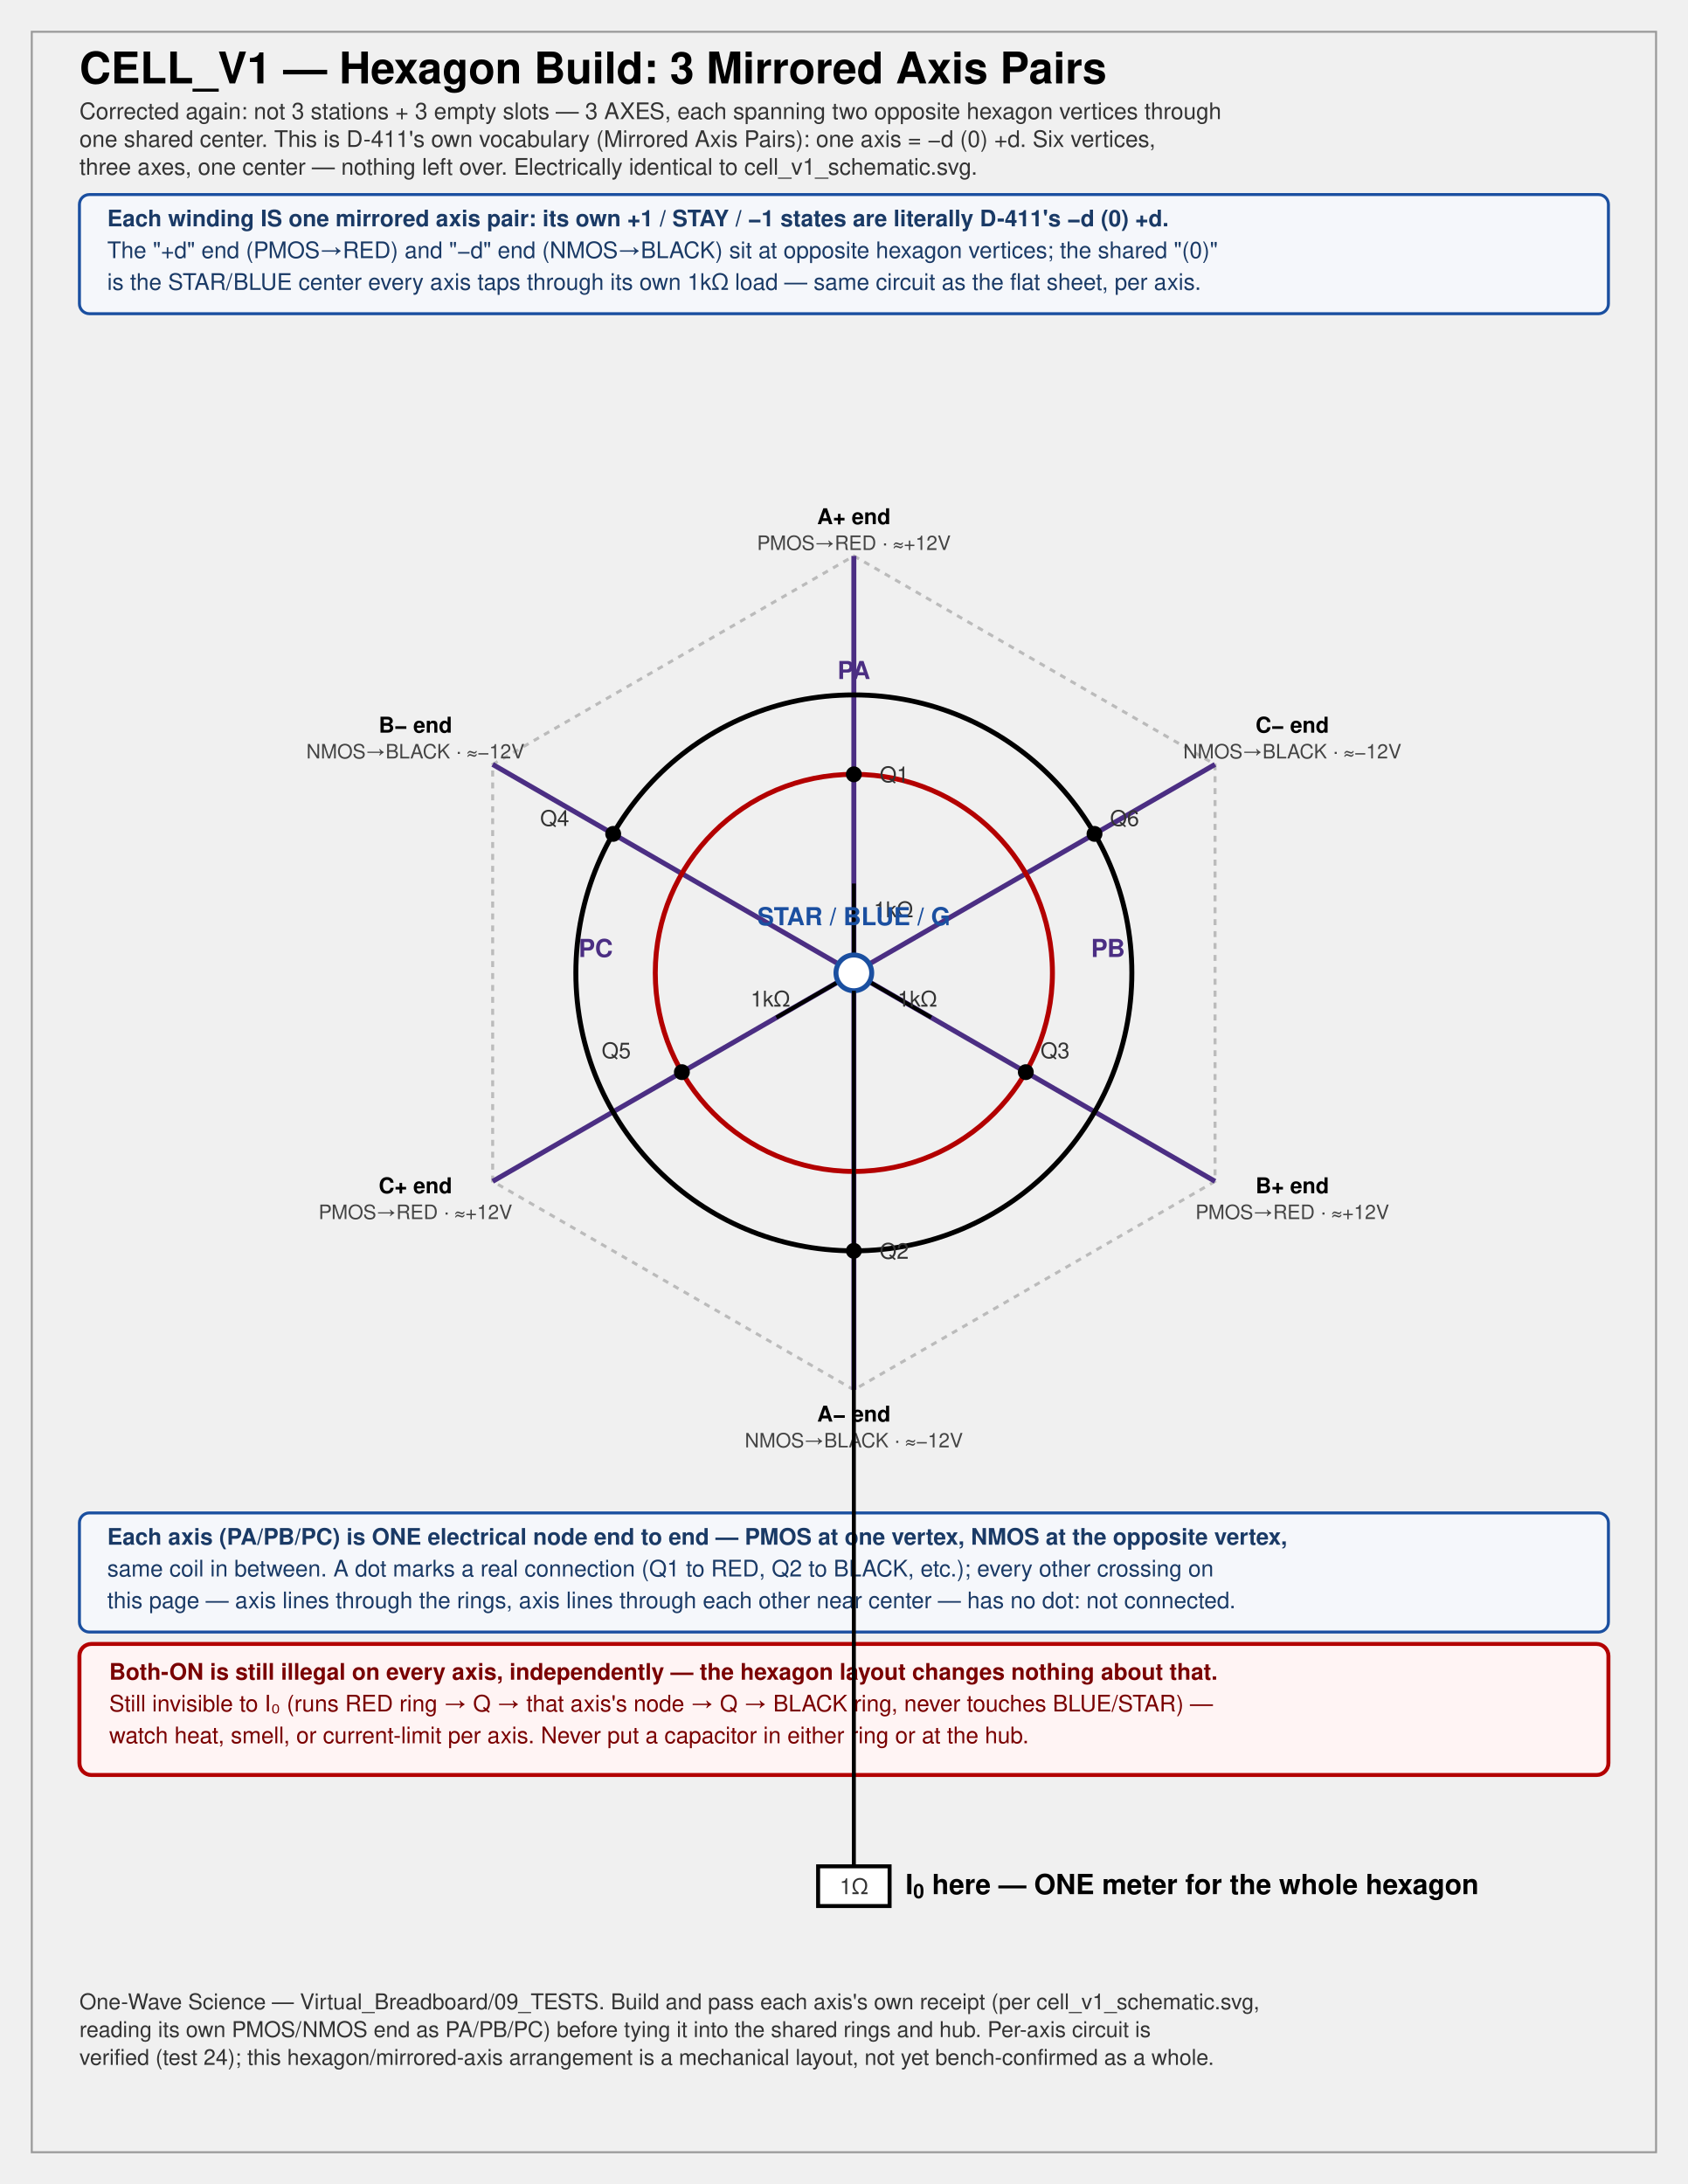
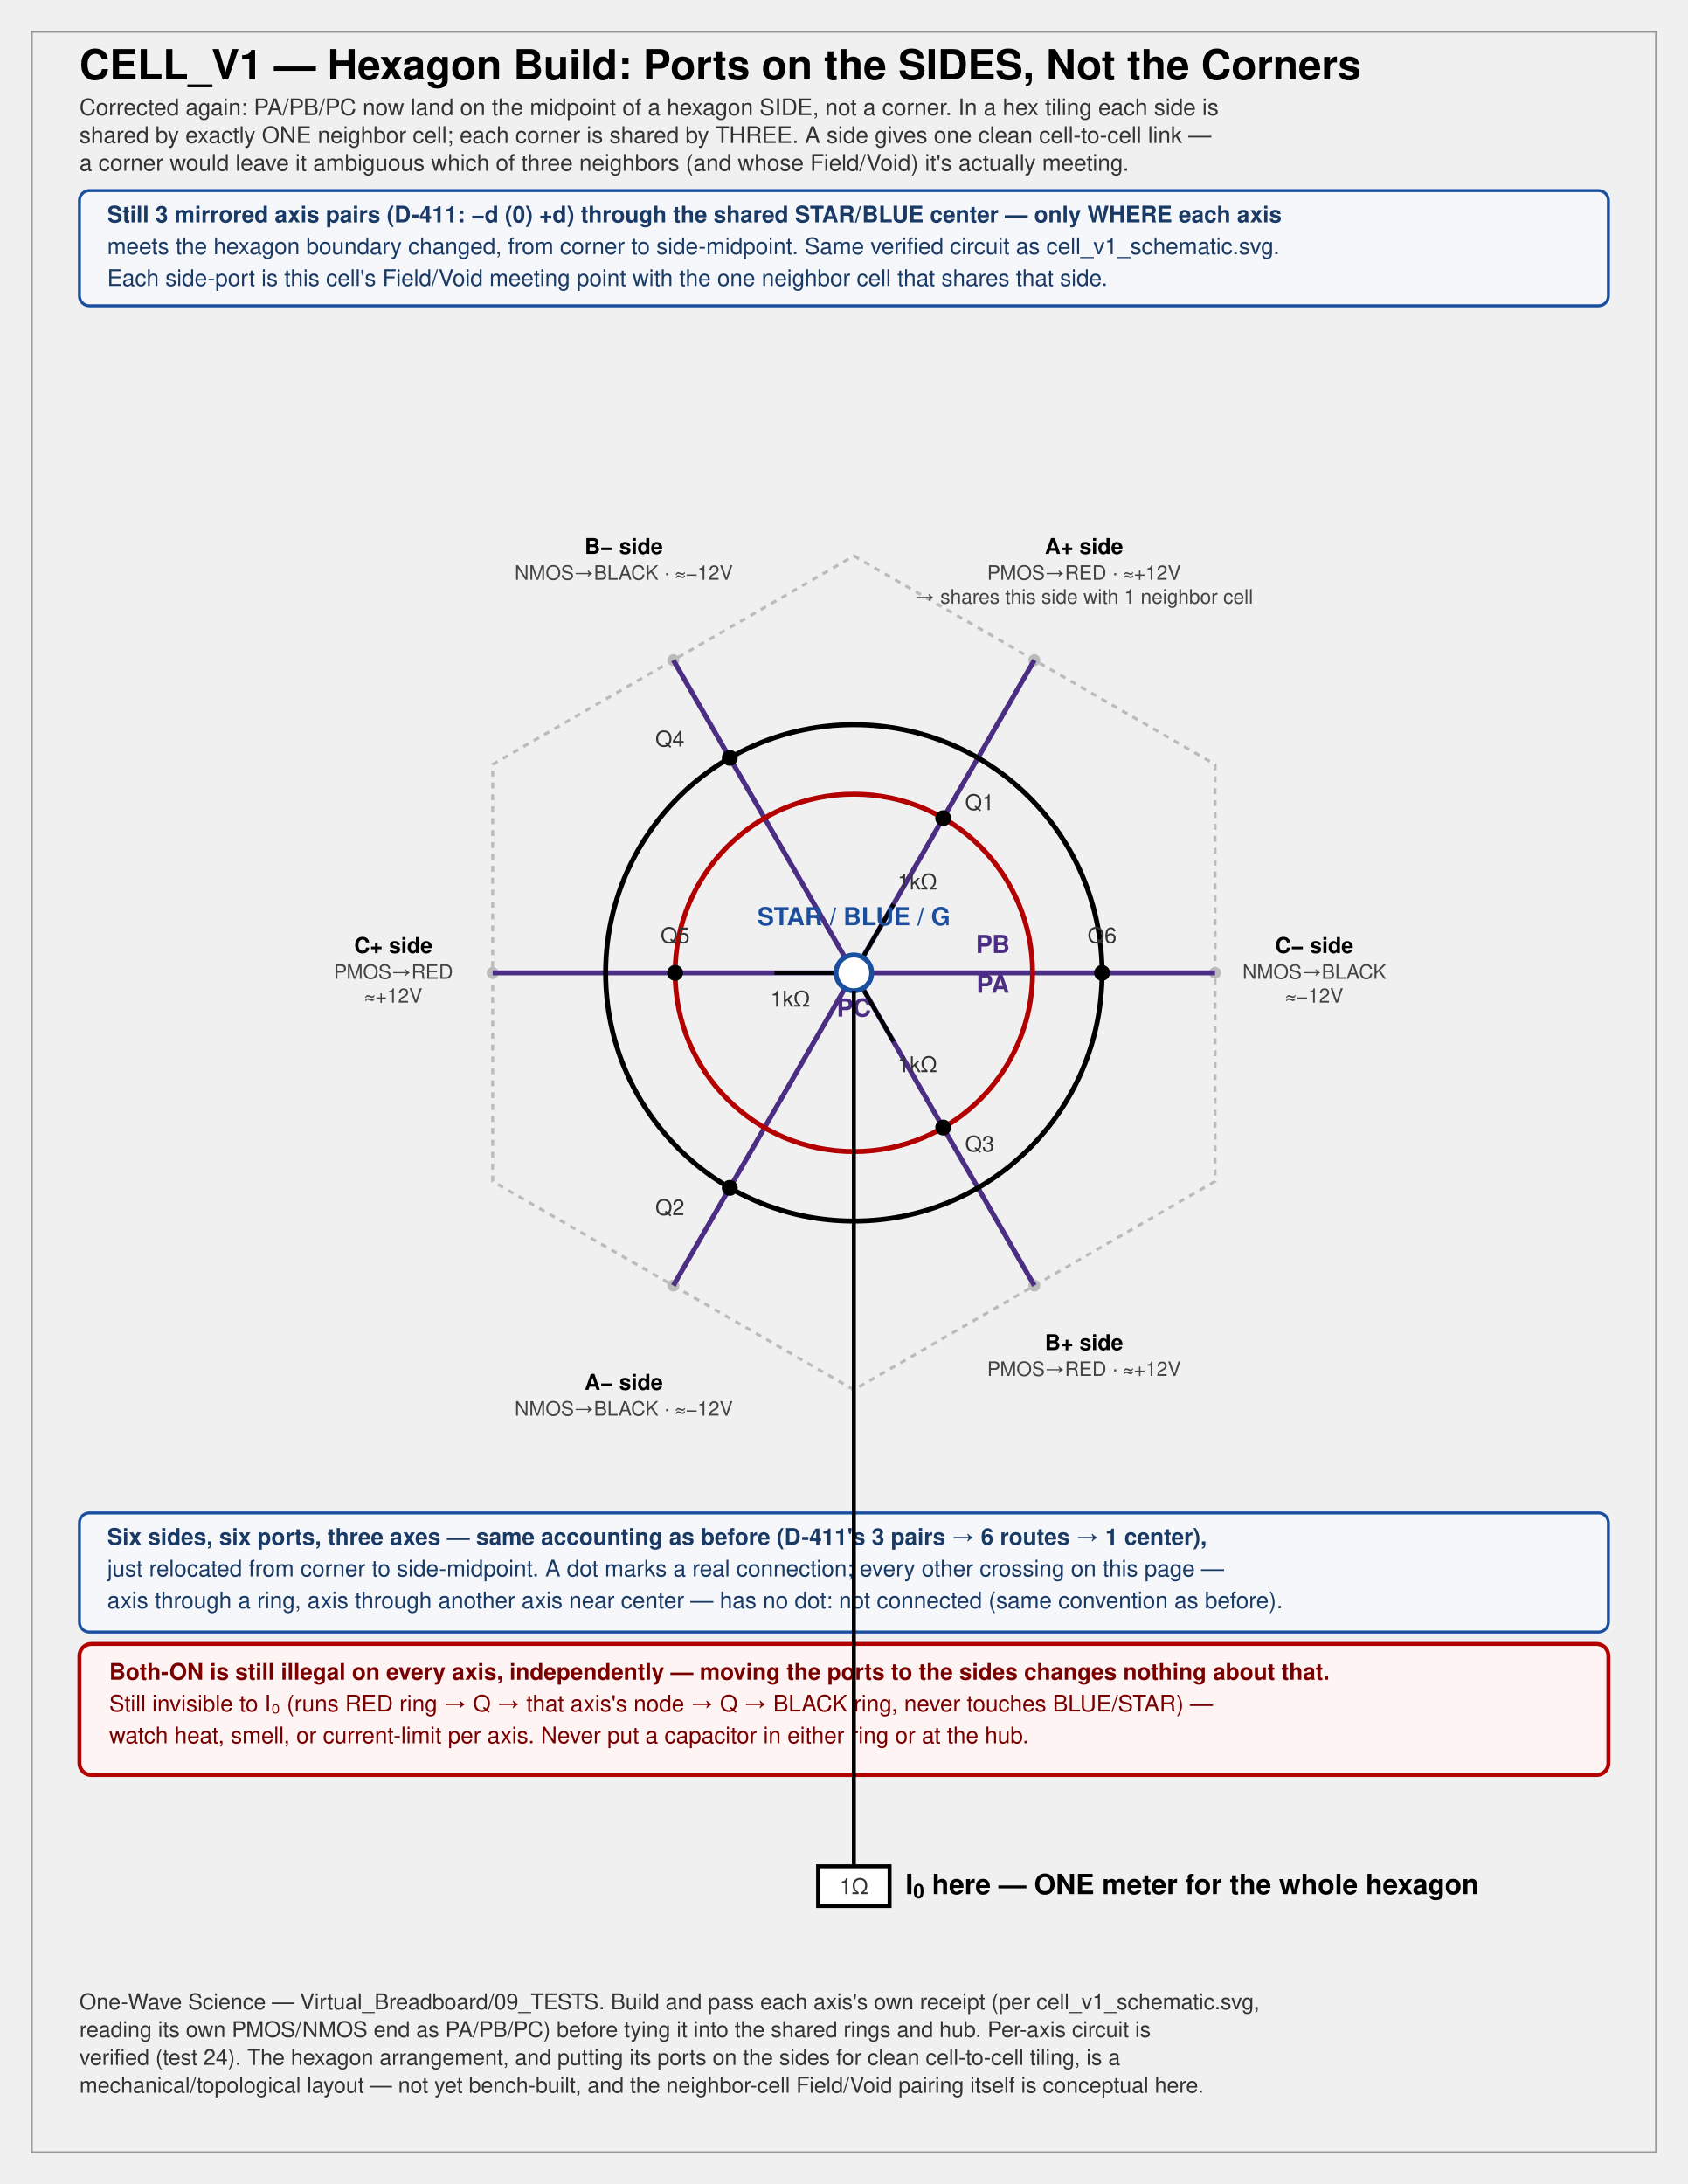
<svg xmlns="http://www.w3.org/2000/svg" width="8.5in" height="11in" viewBox="0 0 850 1100" font-family="Helvetica, Arial, sans-serif">
  <style>
    .wire { stroke:#000; stroke-width:2; fill:none; }
    .axisline { stroke:#4b2e83; stroke-width:2.5; fill:none; }
    .dot { fill:#000; }
    .lbl { font-size:14px; fill:#000; }
    .lblB { font-size:14px; fill:#000; font-weight:700; }
    .small { font-size:11px; fill:#333; }
    .rail-red { fill:#b30000; font-weight:700; }
    .rail-black { fill:#000; font-weight:700; }
    .rail-blue { fill:#1a4fa0; font-weight:700; }
    .axisLbl { fill:#4b2e83; font-weight:700; font-size:12.5px; }
    .box { fill:#fff; stroke:#000; stroke-width:2; }
-     .title { font-size:22px; font-weight:800; fill:#000; }
+     .title { font-size:21px; font-weight:800; fill:#000; }
    .subtitle { font-size:11.5px; fill:#333; }
    .warn { fill:#fff4f4; stroke:#b30000; stroke-width:2; }
    .warnTxt { fill:#7a0000; font-size:11.5px; }
    .noteBox { fill:#f5f7fb; stroke:#1a4fa0; stroke-width:1.5; }
    .noteTxt { fill:#1a3a66; font-size:11.5px; }
    .endLbl { font-size:11px; fill:#000; text-anchor:middle; }
    .endLblSm { font-size:10px; fill:#444; text-anchor:middle; }
  </style>
  <rect x="16" y="16" width="818" height="1068" fill="none" stroke="#999" stroke-width="1" />
-   <text x="40" y="42" class="title">CELL_V1 — Hexagon Build: 3 Mirrored Axis Pairs</text>
-   <text x="40" y="60" class="subtitle">Corrected again: not 3 stations + 3 empty slots — 3 AXES, each spanning two opposite hexagon vertices through</text>
-   <text x="40" y="74" class="subtitle">one shared center. This is D-411's own vocabulary (Mirrored Axis Pairs): one axis = −d (0) +d. Six vertices,</text>
-   <text x="40" y="88" class="subtitle">three axes, one center — nothing left over. Electrically identical to cell_v1_schematic.svg.</text>
-   <rect x="40" y="98" width="770" height="60" rx="5" class="noteBox" />
-   <text x="54" y="114" class="noteTxt" font-weight="700">Each winding IS one mirrored axis pair: its own +1 / STAY / −1 states are literally D-411's −d (0) +d.</text>
-   <text x="54" y="130" class="noteTxt">The "+d" end (PMOS→RED) and "−d" end (NMOS→BLACK) sit at opposite hexagon vertices; the shared "(0)"</text>
-   <text x="54" y="146" class="noteTxt">is the STAR/BLUE center every axis taps through its own 1kΩ load — same circuit as the flat sheet, per axis.</text>
+   <text x="40" y="40" class="title">CELL_V1 — Hexagon Build: Ports on the SIDES, Not the Corners</text>
+   <text x="40" y="58" class="subtitle">Corrected again: PA/PB/PC now land on the midpoint of a hexagon SIDE, not a corner. In a hex tiling each side is</text>
+   <text x="40" y="72" class="subtitle">shared by exactly ONE neighbor cell; each corner is shared by THREE. A side gives one clean cell-to-cell link —</text>
+   <text x="40" y="86" class="subtitle">a corner would leave it ambiguous which of three neighbors (and whose Field/Void) it's actually meeting.</text>
+   <rect x="40" y="96" width="770" height="58" rx="5" class="noteBox" />
+   <text x="54" y="112" class="noteTxt" font-weight="700">Still 3 mirrored axis pairs (D-411: −d (0) +d) through the shared STAR/BLUE center — only WHERE each axis</text>
+   <text x="54" y="128" class="noteTxt">meets the hexagon boundary changed, from corner to side-midpoint. Same verified circuit as cell_v1_schematic.svg.</text>
+   <text x="54" y="144" class="noteTxt">Each side-port is this cell's Field/Void meeting point with the one neighbor cell that shares that side.</text>
  <polygon points="430,280 611.9,385 611.9,595 430,700 248.1,595 248.1,385" fill="none" stroke="#bbb" stroke-width="1.5" stroke-dasharray="3,3" />
-   <line x1="430.0" y1="280.0" x2="430.0" y2="700.0" class="axisline" />
-   <line x1="611.9" y1="595.0" x2="248.1" y2="385.0" class="axisline" />
-   <line x1="248.1" y1="595.0" x2="611.9" y2="385.0" class="axisline" />
-   <circle cx="430" cy="490" r="100" fill="none" stroke="#b30000" stroke-width="2.5" />
-   <circle cx="430" cy="490" r="140" fill="none" stroke="#000" stroke-width="2.5" />
-   <circle cx="430.0" cy="390.0" r="4" fill="#b30000" class="dot" />
-   <text x="443" y="394" class="small" fill="#b30000">Q1</text>
-   <circle cx="430.0" cy="630.0" r="4" fill="#000" class="dot" />
-   <text x="443" y="634" class="small">Q2</text>
-   <circle cx="516.6" cy="540.0" r="4" fill="#b30000" class="dot" />
-   <text x="524" y="533" class="small" fill="#b30000">Q3</text>
-   <circle cx="308.8" cy="420.0" r="4" fill="#000" class="dot" />
-   <text x="272" y="416" class="small">Q4</text>
-   <circle cx="343.4" cy="540.0" r="4" fill="#b30000" class="dot" />
-   <text x="303" y="533" class="small" fill="#b30000">Q5</text>
-   <circle cx="551.2" cy="420.0" r="4" fill="#000" class="dot" />
-   <text x="559" y="416" class="small">Q6</text>
-   <text x="430" y="342" text-anchor="middle" class="axisLbl">PA</text>
-   <text x="558" y="482" text-anchor="middle" class="axisLbl">PB</text>
-   <text x="300" y="482" text-anchor="middle" class="axisLbl">PC</text>
-   <line x1="430.0" y1="445.0" x2="430" y2="490" class="wire" stroke="#1a4fa0" />
-   <line x1="469.0" y1="512.5" x2="430" y2="490" class="wire" stroke="#1a4fa0" />
-   <line x1="391.0" y1="512.5" x2="430" y2="490" class="wire" stroke="#1a4fa0" />
-   <text x="440" y="462" class="small" fill="#1a4fa0">1kΩ</text>
-   <text x="452" y="507" class="small" fill="#1a4fa0">1kΩ</text>
-   <text x="378" y="507" class="small" fill="#1a4fa0">1kΩ</text>
+   <circle cx="520.9" cy="332.5" r="3" fill="#bbb" />
+   <circle cx="520.9" cy="647.5" r="3" fill="#bbb" />
+   <circle cx="430.0" cy="700.0" r="0" fill="none" />
+   <circle cx="339.1" cy="647.5" r="3" fill="#bbb" />
+   <circle cx="339.1" cy="332.5" r="3" fill="#bbb" />
+   <circle cx="248.1" cy="490.0" r="3" fill="#bbb" />
+   <circle cx="611.9" cy="490.0" r="3" fill="#bbb" />
+   <line x1="520.9" y1="332.5" x2="339.1" y2="647.5" class="axisline" />
+   <line x1="520.9" y1="647.5" x2="339.1" y2="332.5" class="axisline" />
+   <line x1="248.1" y1="490.0" x2="611.9" y2="490.0" class="axisline" />
+   <circle cx="430" cy="490" r="90" fill="none" stroke="#b30000" stroke-width="2.5" />
+   <circle cx="430" cy="490" r="125" fill="none" stroke="#000" stroke-width="2.5" />
+   <circle cx="475.0" cy="412.1" r="4" fill="#b30000" class="dot" />
+   <text x="486" y="408" class="small" fill="#b30000">Q1</text>
+   <circle cx="367.5" cy="598.3" r="4" fill="#000" class="dot" />
+   <text x="330" y="612" class="small">Q2</text>
+   <circle cx="475.0" cy="567.9" r="4" fill="#b30000" class="dot" />
+   <text x="486" y="580" class="small" fill="#b30000">Q3</text>
+   <circle cx="367.5" cy="381.7" r="4" fill="#000" class="dot" />
+   <text x="330" y="376" class="small">Q4</text>
+   <circle cx="340.0" cy="490.0" r="4" fill="#b30000" class="dot" />
+   <text x="340" y="475" class="small" fill="#b30000" text-anchor="middle">Q5</text>
+   <circle cx="555.0" cy="490.0" r="4" fill="#000" class="dot" />
+   <text x="555" y="475" class="small" text-anchor="middle">Q6</text>
+   <text x="500" y="500" text-anchor="middle" class="axisLbl">PA</text>
+   <text x="500" y="480" text-anchor="middle" class="axisLbl">PB</text>
+   <text x="430" y="512" text-anchor="middle" class="axisLbl">PC</text>
+   <line x1="450.0" y1="455.4" x2="430" y2="490" class="wire" stroke="#1a4fa0" />
+   <line x1="450.0" y1="524.6" x2="430" y2="490" class="wire" stroke="#1a4fa0" />
+   <line x1="390.0" y1="490.0" x2="430" y2="490" class="wire" stroke="#1a4fa0" />
+   <text x="452" y="448" class="small" fill="#1a4fa0">1kΩ</text>
+   <text x="452" y="540" class="small" fill="#1a4fa0">1kΩ</text>
+   <text x="388" y="507" class="small" fill="#1a4fa0">1kΩ</text>
  <circle cx="430" cy="490" r="9" fill="#fff" stroke="#1a4fa0" stroke-width="2.5" />
  <text x="430" y="466" text-anchor="middle" class="rail-blue" font-size="12.5">STAR / BLUE / G</text>
-   <text x="430" y="264" class="endLbl" font-weight="700">A+ end</text>
-   <text x="430" y="277" class="endLblSm">PMOS→RED · ≈+12V</text>
-   <text x="430" y="716" class="endLbl" font-weight="700">A− end</text>
-   <text x="430" y="729" class="endLblSm">NMOS→BLACK · ≈−12V</text>
-   <text x="650.8" y="601" class="endLbl" font-weight="700">B+ end</text>
-   <text x="650.8" y="614" class="endLblSm">PMOS→RED · ≈+12V</text>
-   <text x="209.2" y="369" class="endLbl" font-weight="700">B− end</text>
-   <text x="209.2" y="382" class="endLblSm">NMOS→BLACK · ≈−12V</text>
-   <text x="209.2" y="601" class="endLbl" font-weight="700">C+ end</text>
-   <text x="209.2" y="614" class="endLblSm">PMOS→RED · ≈+12V</text>
-   <text x="650.8" y="369" class="endLbl" font-weight="700">C− end</text>
-   <text x="650.8" y="382" class="endLblSm">NMOS→BLACK · ≈−12V</text>
+   <text x="545.9" y="279" class="endLbl" font-weight="700">A+ side</text>
+   <text x="545.9" y="292" class="endLblSm">PMOS→RED · ≈+12V</text>
+   <text x="545.9" y="304" class="endLblSm">→ shares this side with 1 neighbor cell</text>
+   <text x="314.1" y="700" class="endLbl" font-weight="700">A− side</text>
+   <text x="314.1" y="713" class="endLblSm">NMOS→BLACK · ≈−12V</text>
+   <text x="545.9" y="680" class="endLbl" font-weight="700">B+ side</text>
+   <text x="545.9" y="693" class="endLblSm">PMOS→RED · ≈+12V</text>
+   <text x="314.1" y="279" class="endLbl" font-weight="700">B− side</text>
+   <text x="314.1" y="292" class="endLblSm">NMOS→BLACK · ≈−12V</text>
+   <text x="198.1" y="480" class="endLbl" font-weight="700">C+ side</text>
+   <text x="198.1" y="493" class="endLblSm">PMOS→RED</text>
+   <text x="198.1" y="505" class="endLblSm">≈+12V</text>
+   <text x="661.9" y="480" class="endLbl" font-weight="700">C− side</text>
+   <text x="661.9" y="493" class="endLblSm">NMOS→BLACK</text>
+   <text x="661.9" y="505" class="endLblSm">≈−12V</text>
  <rect x="40" y="762" width="770" height="60" rx="5" class="noteBox" />
-   <text x="54" y="778" class="noteTxt" font-weight="700">Each axis (PA/PB/PC) is ONE electrical node end to end — PMOS at one vertex, NMOS at the opposite vertex,</text>
-   <text x="54" y="794" class="noteTxt">same coil in between. A dot marks a real connection (Q1 to RED, Q2 to BLACK, etc.); every other crossing on</text>
-   <text x="54" y="810" class="noteTxt">this page — axis lines through the rings, axis lines through each other near center — has no dot: not connected.</text>
+   <text x="54" y="778" class="noteTxt" font-weight="700">Six sides, six ports, three axes — same accounting as before (D-411's 3 pairs → 6 routes → 1 center),</text>
+   <text x="54" y="794" class="noteTxt">just relocated from corner to side-midpoint. A dot marks a real connection; every other crossing on this page —</text>
+   <text x="54" y="810" class="noteTxt">axis through a ring, axis through another axis near center — has no dot: not connected (same convention as before).</text>
  <rect x="40" y="828" width="770" height="66" rx="6" class="warn" />
-   <text x="55" y="846" class="warnTxt" font-weight="700">Both-ON is still illegal on every axis, independently — the hexagon layout changes nothing about that.</text>
+   <text x="55" y="846" class="warnTxt" font-weight="700">Both-ON is still illegal on every axis, independently — moving the ports to the sides changes nothing about that.</text>
  <text x="55" y="862" class="warnTxt">Still invisible to I₀ (runs RED ring → Q → that axis's node → Q → BLACK ring, never touches BLUE/STAR) —</text>
  <text x="55" y="878" class="warnTxt">watch heat, smell, or current-limit per axis. Never put a capacitor in either ring or at the hub.</text>
  <line x1="430" y1="499" x2="430" y2="940" class="wire" stroke="#1a4fa0" />
  <rect x="412" y="940" width="36" height="20" class="box" />
  <text x="430" y="954" text-anchor="middle" class="small">1Ω</text>
  <text x="456" y="954" class="lblB">I<tspan baseline-shift="sub" font-size="10">0</tspan> here — ONE meter for the whole hexagon</text>
  <text x="40" y="1012" class="small">One-Wave Science — Virtual_Breadboard/09_TESTS. Build and pass each axis's own receipt (per cell_v1_schematic.svg,</text>
  <text x="40" y="1026" class="small">reading its own PMOS/NMOS end as PA/PB/PC) before tying it into the shared rings and hub. Per-axis circuit is</text>
-   <text x="40" y="1040" class="small">verified (test 24); this hexagon/mirrored-axis arrangement is a mechanical layout, not yet bench-confirmed as a whole.</text>
+   <text x="40" y="1040" class="small">verified (test 24). The hexagon arrangement, and putting its ports on the sides for clean cell-to-cell tiling, is a</text>
+   <text x="40" y="1054" class="small">mechanical/topological layout — not yet bench-built, and the neighbor-cell Field/Void pairing itself is conceptual here.</text>
</svg>
